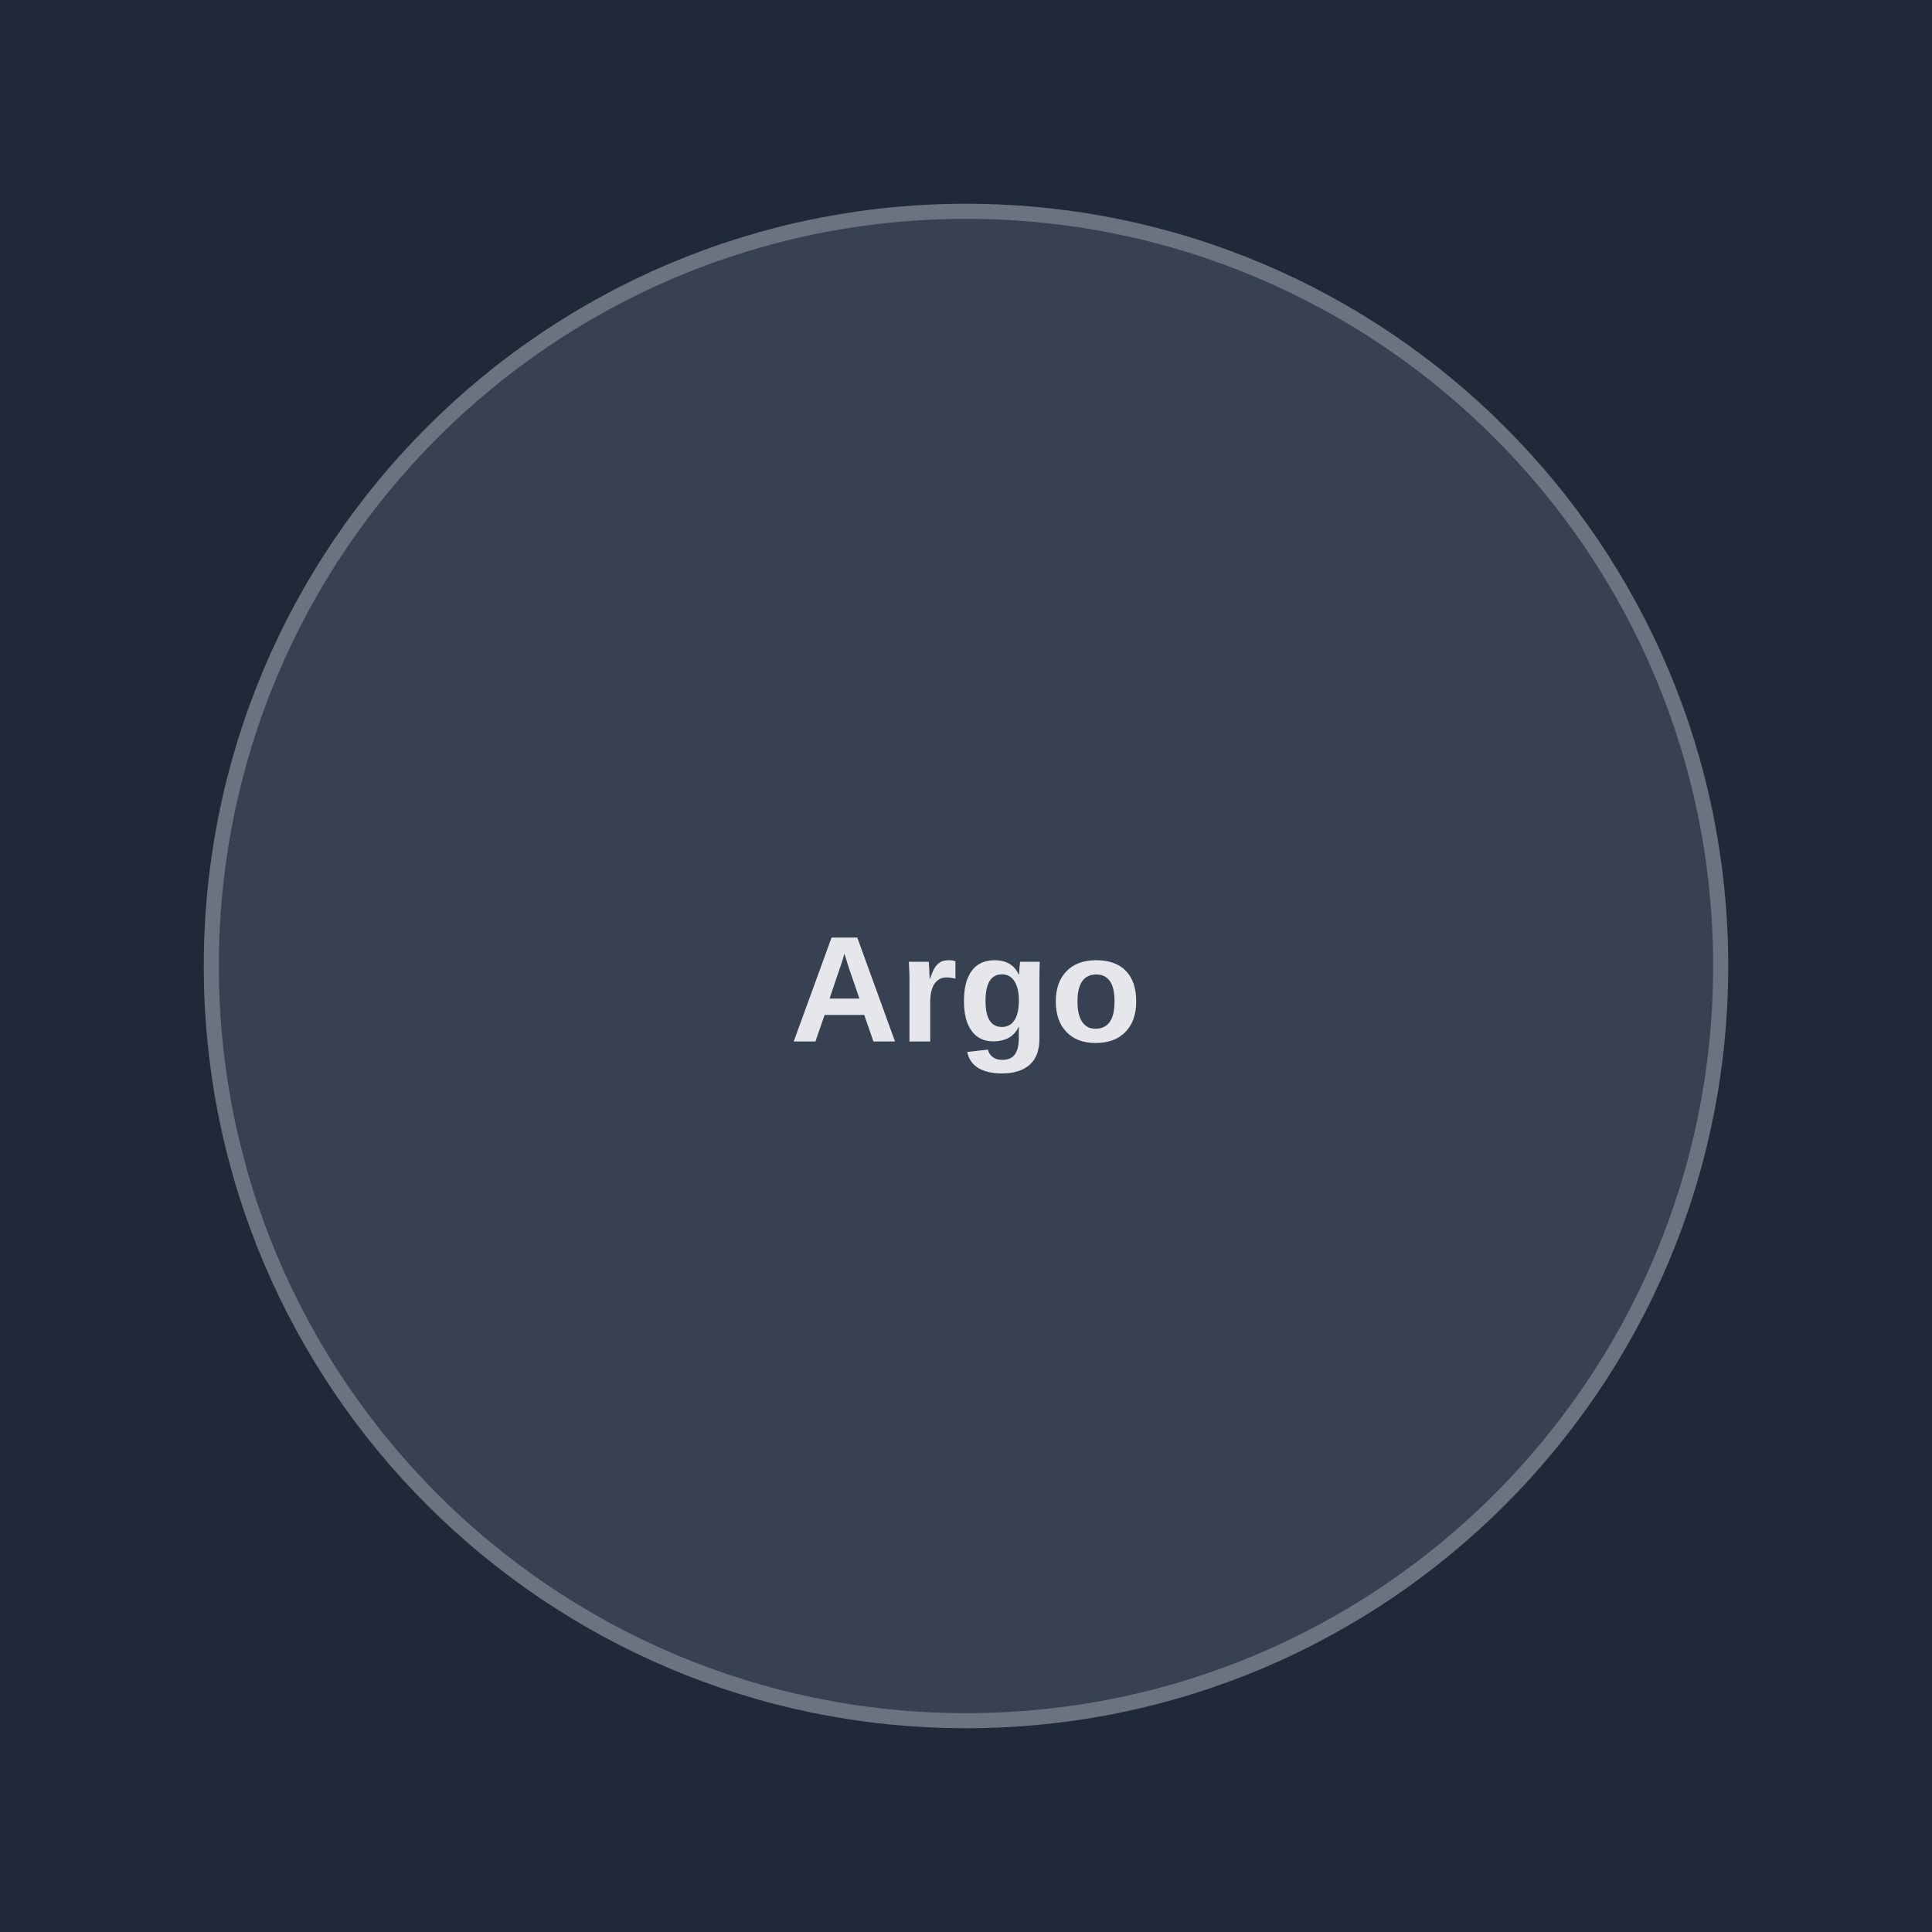
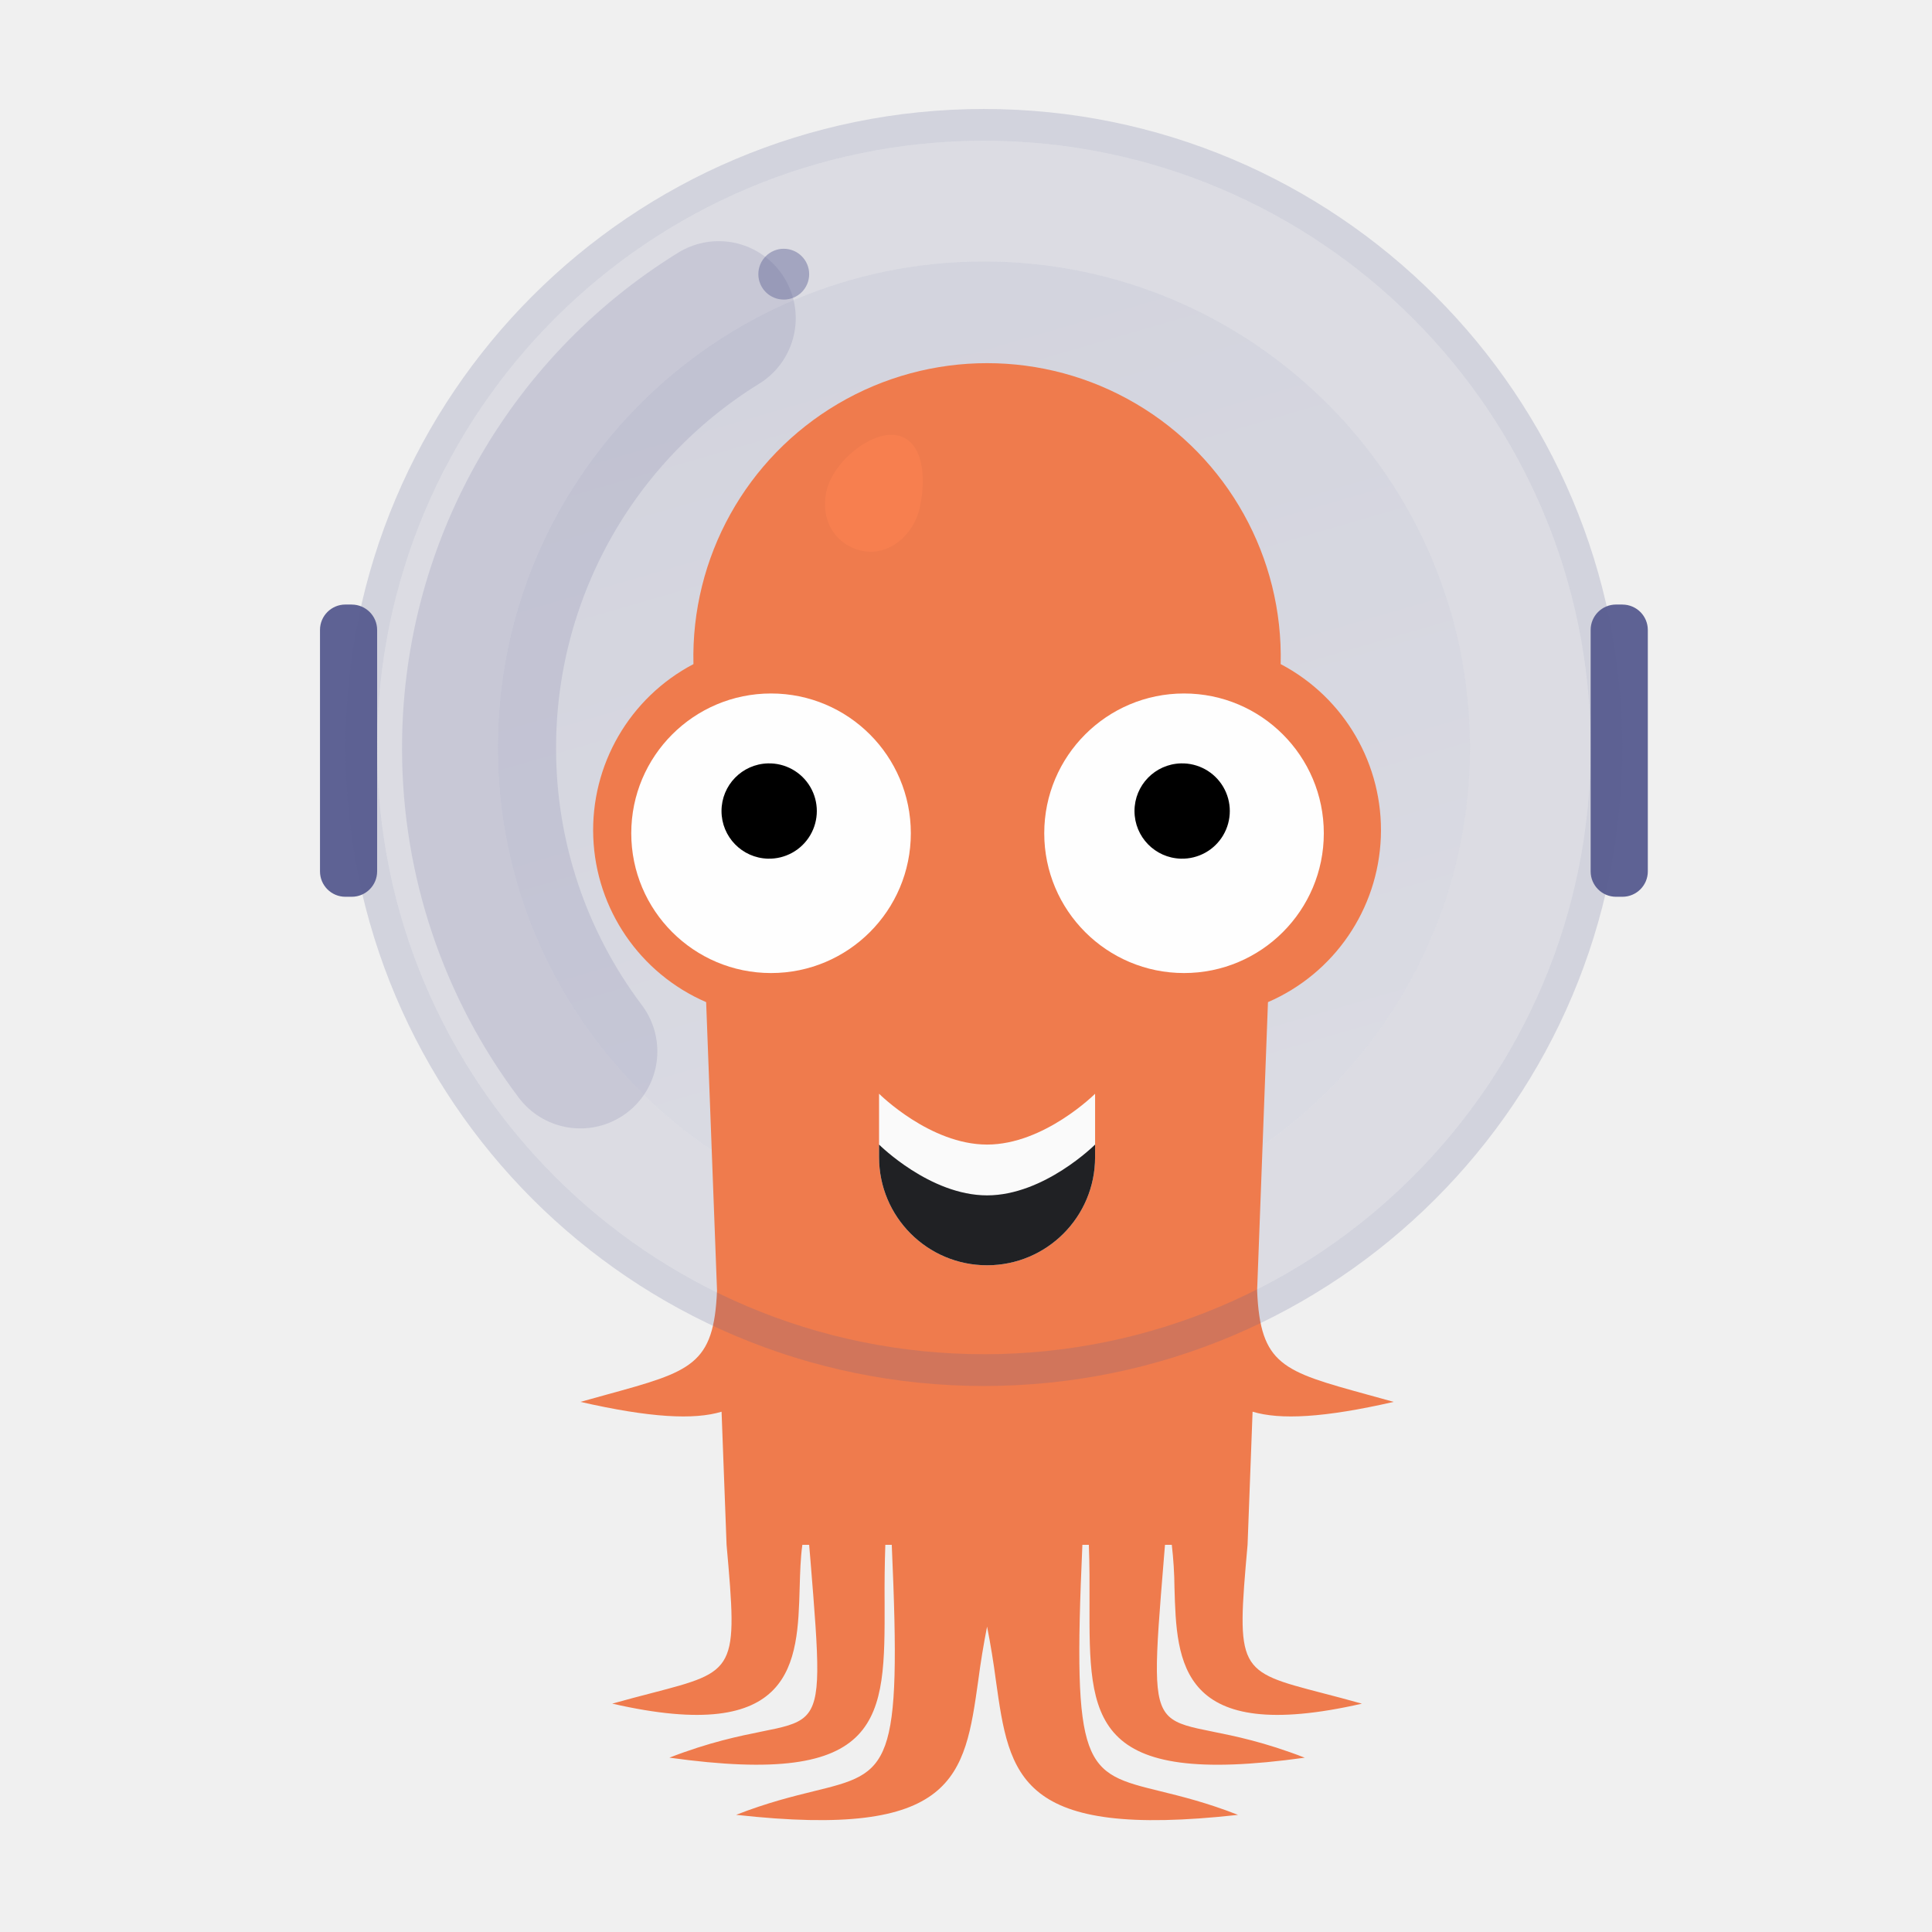
- <svg xmlns="http://www.w3.org/2000/svg" viewBox="0 0 256 256">
-   <rect width="256" height="256" fill="#1f2937" />
-   <circle cx="128" cy="128" r="100" fill="#374151" stroke="#6b7280" stroke-width="2" />
-   <text x="128" y="138" font-family="Arial, sans-serif" font-size="20" font-weight="bold" fill="#e5e7eb" text-anchor="middle">Argo</text>
+ <svg xmlns="http://www.w3.org/2000/svg" width="64" height="64" viewBox="25 5 13 54" fill="none">
+   <g clip-path="url(#a)">
+     <path opacity=".2" d="M32 39.477c7.502 0 13.585-6.082 13.585-13.584 0-7.503-6.083-13.585-13.585-13.585-7.503 0-13.585 6.082-13.585 13.585 0 7.502 6.082 13.584 13.585 13.584Z" fill="url(#b)" />
+     <path opacity=".14" fill-rule="evenodd" clip-rule="evenodd" d="M32 42.851c9.366 0 16.959-7.592 16.959-16.958S41.366 8.934 32 8.934s-16.959 7.593-16.959 16.959S22.634 42.85 32 42.85Zm0-3.374c7.503 0 13.584-6.082 13.584-13.584 0-7.503-6.081-13.585-13.584-13.585-7.503 0-13.585 6.082-13.585 13.585 0 7.502 6.082 13.584 13.585 13.584Z" fill="#5E6294" />
+     <path d="M24.237 33.01a5.24 5.24 0 0 1-.355-9.448 8.209 8.209 0 1 1 16.413 0 5.24 5.24 0 0 1-.355 9.448l-.303 8.06c.087 2.086.716 2.258 3.082 2.91l.735.203c-1.95.446-3.174.507-3.944.274l-.14 3.721c-.313 3.518-.282 3.526 2.092 4.144.323.084.69.179 1.104.296-5.112 1.168-5.179-1.147-5.239-3.24a11.287 11.287 0 0 0-.075-1.2h-.19l-.034.411v.003c-.24 2.929-.32 3.934.139 4.377.24.231.628.31 1.219.429.618.124 1.457.293 2.582.73-6.028.839-6.024-1.076-6.016-4.336.002-.507.003-1.047-.018-1.614h-.181c-.28 6.284.045 6.364 2.182 6.888.581.143 1.296.318 2.168.66-6.142.682-6.388-1.064-6.767-3.752a23.507 23.507 0 0 0-.247-1.51 23.58 23.58 0 0 0-.247 1.51c-.38 2.688-.625 4.434-6.767 3.751.872-.341 1.587-.516 2.167-.659 2.138-.524 2.462-.604 2.183-6.888h-.18a38.997 38.997 0 0 0-.02 1.614c.008 3.26.013 5.175-6.015 4.335 1.124-.436 1.964-.605 2.581-.73.591-.118.98-.197 1.22-.428.46-.443.378-1.448.14-4.377l-.035-.413h-.19c-.052.37-.063.78-.075 1.198-.06 2.094-.127 4.41-5.239 3.24.414-.116.78-.211 1.103-.295 2.374-.618 2.406-.626 2.093-4.144l-.14-3.72c-.77.232-1.995.17-3.944-.275.262-.074.506-.141.735-.204 2.366-.65 2.995-.823 3.082-2.91l-.304-8.059Z" fill="#EF7B4D" />
+     <path d="M26.051 32.197a3.907 3.907 0 1 0 0-7.814 3.907 3.907 0 0 0 0 7.814Z" fill="#FEFEFE" />
+     <path d="M25.962 29a1.332 1.332 0 1 0 0-2.663 1.332 1.332 0 0 0 0 2.663Z" fill="#000" />
+     <path d="M37.594 32.197a3.907 3.907 0 1 0 0-7.814 3.907 3.907 0 0 0 0 7.814Z" fill="#FEFEFE" />
+     <path d="M37.505 29a1.332 1.332 0 1 0 0-2.663 1.332 1.332 0 0 0 0 2.663Z" fill="#000" />
+     <path d="M29.07 35.57s1.42 1.421 3.019 1.421c1.598 0 3.019-1.42 3.019-1.42v1.775a3.019 3.019 0 0 1-6.038 0v-1.775Z" fill="#FAFAFA" />
+     <path d="M29.07 36.991s1.42 1.42 3.019 1.42c1.598 0 3.019-1.42 3.019-1.42v.355a3.019 3.019 0 0 1-6.038 0v-.355Z" fill="#202124" />
+     <path opacity=".16" d="M20.72 34.387a14.054 14.054 0 0 1-2.83-8.423 14.108 14.108 0 0 1 6.698-12.071" stroke="#5E6294" stroke-width="4.306" stroke-linecap="round" />
+     <path opacity=".45" d="M26.406 13.374a.71.71 0 1 0 0-1.421.71.71 0 0 0 0 1.42Z" fill="#5E6294" />
+     <path d="M14.331 21.897h-.177a.71.71 0 0 0-.71.71v6.748c0 .393.317.71.71.71h.177a.71.71 0 0 0 .71-.71v-6.747a.71.71 0 0 0-.71-.71Zm35.515 0h-.177a.71.71 0 0 0-.71.71v6.748c0 .393.318.71.71.71h.178a.71.71 0 0 0 .71-.71v-6.747a.71.71 0 0 0-.71-.71Z" fill="#5E6294" />
+     <path fill-rule="evenodd" clip-rule="evenodd" d="M32 43.739c9.856 0 17.846-7.99 17.846-17.846 0-9.857-7.99-17.847-17.846-17.847s-17.846 7.99-17.846 17.847c0 9.856 7.99 17.846 17.846 17.846Zm0-.888c9.366 0 16.959-7.592 16.959-16.958S41.366 8.934 32 8.934s-16.959 7.593-16.959 16.959S22.634 42.85 32 42.85Z" fill="#5E6294" fill-opacity=".2" />
+     <path d="M30.215 19.161c-.179.835-.904 1.388-1.62 1.235-.716-.153-1.176-.821-.997-1.657.178-.835 1.27-1.722 1.986-1.569.716.153.81 1.156.63 1.991Z" fill="#F77F4F" />
+   </g>
+   <defs>
+     <linearGradient id="b" x1="32" y1="12.308" x2="39.799" y2="39.109" gradientUnits="userSpaceOnUse">
+       <stop stop-color="#5E6294" />
+       <stop offset="1" stop-color="#878BB2" />
+     </linearGradient>
+     <clipPath id="a">
+       <path fill="#fff" transform="translate(13.443 8)" d="M0 0h37.113v48H0z" />
+     </clipPath>
+   </defs>
</svg>
